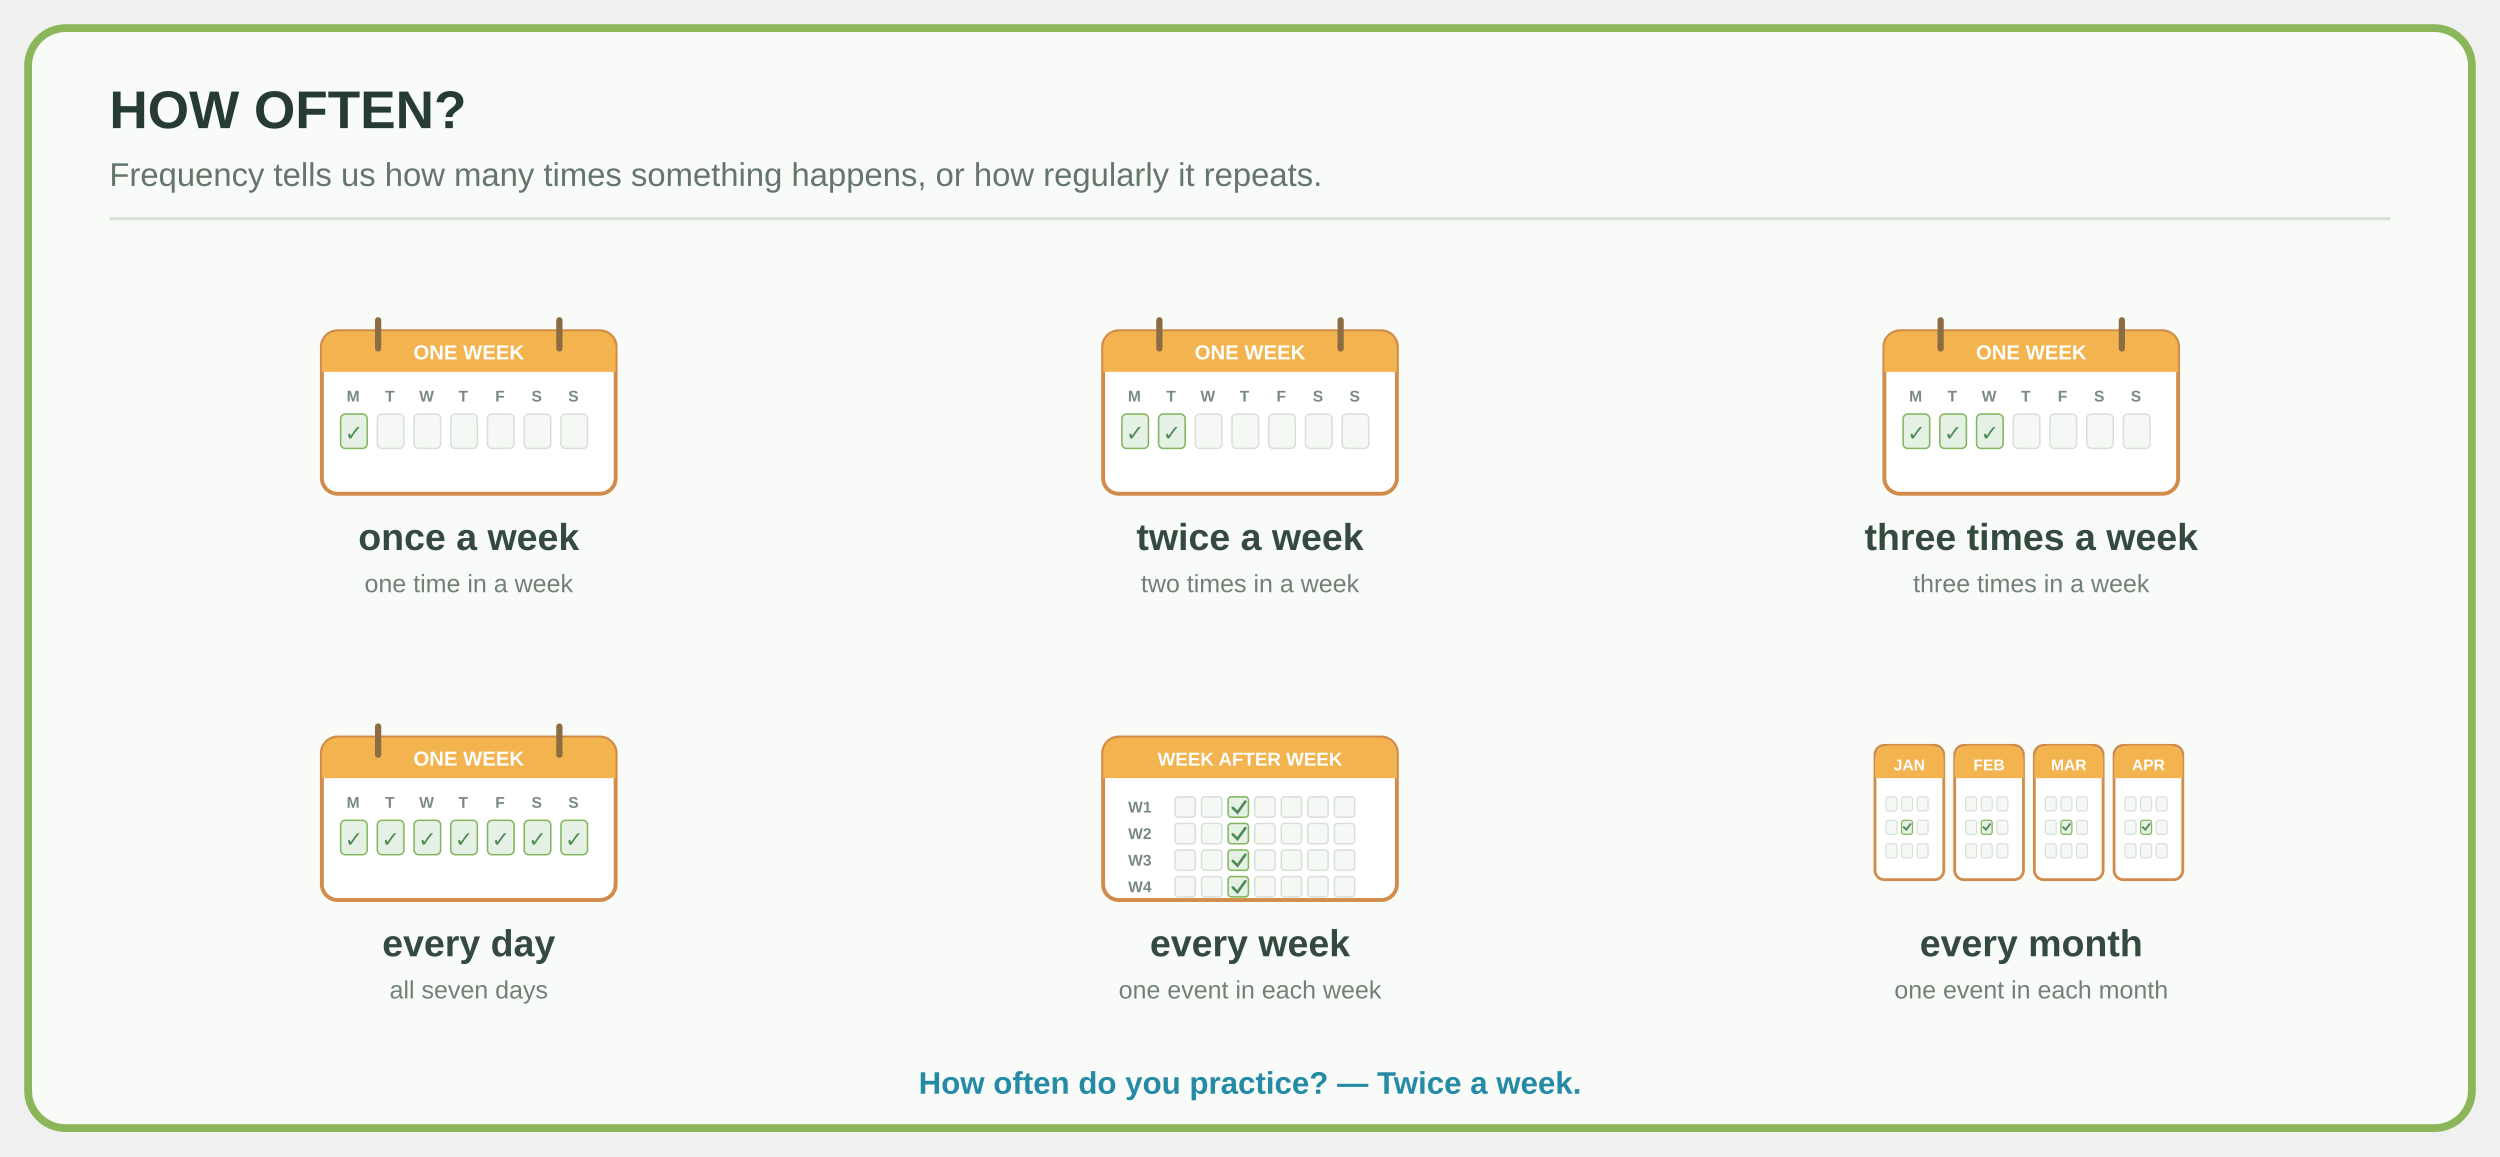
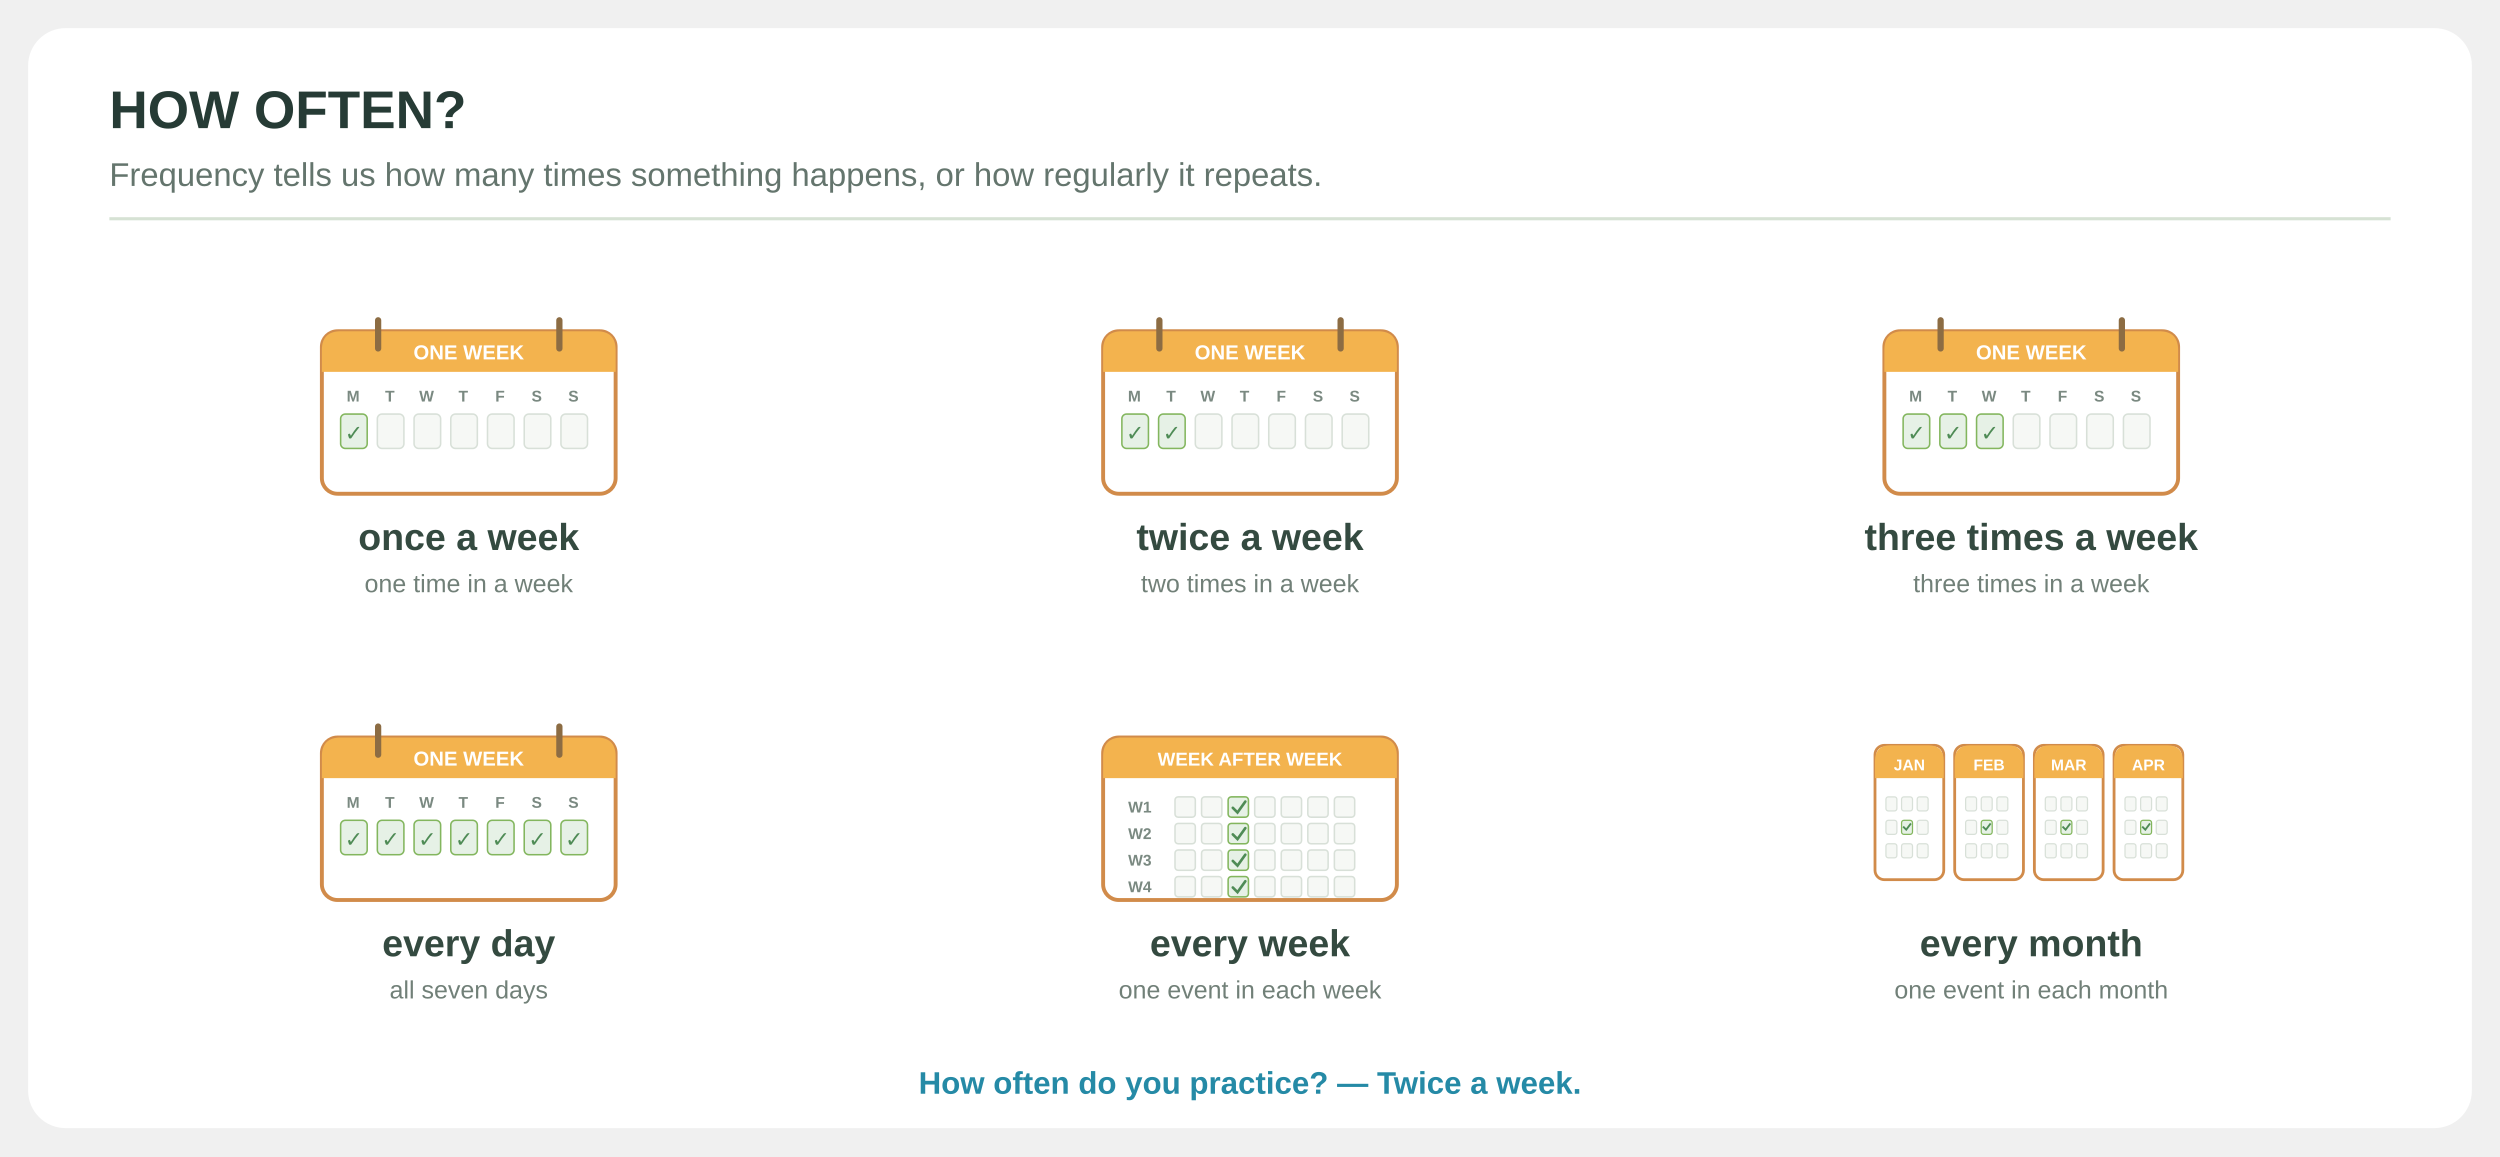
<svg xmlns="http://www.w3.org/2000/svg" viewBox="0 0 1600 740">
-   <rect x="18" y="18" width="1564" height="704" rx="24" fill="#F8FBF7" stroke="#8CB65A" stroke-width="5" />
+   <rect x="18" y="18" width="1564" height="704" rx="24" fill="#FFFFFF" stroke="none" />
  <text x="70" y="82" font-family="Arial,Helvetica,sans-serif" font-size="34" font-weight="700" fill="#263B35" text-anchor="start">HOW OFTEN?</text>
  <text x="70" y="119" font-family="Arial,Helvetica,sans-serif" font-size="21" font-weight="500" fill="#64756D" text-anchor="start">Frequency tells us how many times something happens, or how regularly it repeats.</text>
  <line x1="70" y1="140" x2="1530" y2="140" stroke="#D6E2D4" stroke-width="2" />
  <rect x="206" y="212" width="188" height="104" rx="10" fill="#FFFFFF" stroke="#D18B4A" stroke-width="2.5" />
  <path d="M206 224Q206 212 218 212H382Q394 212 394 224V238H206Z" fill="#F3B34E" />
  <path d="M242 205v18M358 205v18" stroke="#8C6C43" stroke-width="4" stroke-linecap="round" />
  <text x="300" y="230" font-family="Arial,Helvetica,sans-serif" font-size="13" font-weight="700" fill="#FFFFFF" text-anchor="middle">ONE WEEK</text>
  <text x="226" y="257" font-family="Arial,Helvetica,sans-serif" font-size="10" font-weight="600" fill="#7A8981" text-anchor="middle">M</text>
  <rect x="218" y="265" width="17" height="22" rx="3" fill="#E6F1E6" stroke="#83B65E" stroke-width="1" />
  <text x="226.5" y="282" font-family="Arial,Helvetica,sans-serif" font-size="14" font-weight="700" fill="#4E8B55" text-anchor="middle">✓</text>
  <text x="249.5" y="257" font-family="Arial,Helvetica,sans-serif" font-size="10" font-weight="600" fill="#7A8981" text-anchor="middle">T</text>
  <rect x="241.5" y="265" width="17" height="22" rx="3" fill="#F6F8F5" stroke="#D8E0D8" stroke-width="1" />
  <text x="273" y="257" font-family="Arial,Helvetica,sans-serif" font-size="10" font-weight="600" fill="#7A8981" text-anchor="middle">W</text>
  <rect x="265" y="265" width="17" height="22" rx="3" fill="#F6F8F5" stroke="#D8E0D8" stroke-width="1" />
  <text x="296.5" y="257" font-family="Arial,Helvetica,sans-serif" font-size="10" font-weight="600" fill="#7A8981" text-anchor="middle">T</text>
  <rect x="288.5" y="265" width="17" height="22" rx="3" fill="#F6F8F5" stroke="#D8E0D8" stroke-width="1" />
  <text x="320" y="257" font-family="Arial,Helvetica,sans-serif" font-size="10" font-weight="600" fill="#7A8981" text-anchor="middle">F</text>
  <rect x="312" y="265" width="17" height="22" rx="3" fill="#F6F8F5" stroke="#D8E0D8" stroke-width="1" />
  <text x="343.5" y="257" font-family="Arial,Helvetica,sans-serif" font-size="10" font-weight="600" fill="#7A8981" text-anchor="middle">S</text>
  <rect x="335.5" y="265" width="17" height="22" rx="3" fill="#F6F8F5" stroke="#D8E0D8" stroke-width="1" />
  <text x="367" y="257" font-family="Arial,Helvetica,sans-serif" font-size="10" font-weight="600" fill="#7A8981" text-anchor="middle">S</text>
  <rect x="359" y="265" width="17" height="22" rx="3" fill="#F6F8F5" stroke="#D8E0D8" stroke-width="1" />
  <text x="300" y="352" font-family="Arial,Helvetica,sans-serif" font-size="24" font-weight="700" fill="#344A40" text-anchor="middle">once a week</text>
  <text x="300" y="379" font-family="Arial,Helvetica,sans-serif" font-size="16" font-weight="500" fill="#718078" text-anchor="middle">one time in a week</text>
  <rect x="706" y="212" width="188" height="104" rx="10" fill="#FFFFFF" stroke="#D18B4A" stroke-width="2.5" />
  <path d="M706 224Q706 212 718 212H882Q894 212 894 224V238H706Z" fill="#F3B34E" />
  <path d="M742 205v18M858 205v18" stroke="#8C6C43" stroke-width="4" stroke-linecap="round" />
  <text x="800" y="230" font-family="Arial,Helvetica,sans-serif" font-size="13" font-weight="700" fill="#FFFFFF" text-anchor="middle">ONE WEEK</text>
  <text x="726" y="257" font-family="Arial,Helvetica,sans-serif" font-size="10" font-weight="600" fill="#7A8981" text-anchor="middle">M</text>
  <rect x="718" y="265" width="17" height="22" rx="3" fill="#E6F1E6" stroke="#83B65E" stroke-width="1" />
  <text x="726.5" y="282" font-family="Arial,Helvetica,sans-serif" font-size="14" font-weight="700" fill="#4E8B55" text-anchor="middle">✓</text>
  <text x="749.5" y="257" font-family="Arial,Helvetica,sans-serif" font-size="10" font-weight="600" fill="#7A8981" text-anchor="middle">T</text>
  <rect x="741.5" y="265" width="17" height="22" rx="3" fill="#E6F1E6" stroke="#83B65E" stroke-width="1" />
  <text x="750" y="282" font-family="Arial,Helvetica,sans-serif" font-size="14" font-weight="700" fill="#4E8B55" text-anchor="middle">✓</text>
  <text x="773" y="257" font-family="Arial,Helvetica,sans-serif" font-size="10" font-weight="600" fill="#7A8981" text-anchor="middle">W</text>
  <rect x="765" y="265" width="17" height="22" rx="3" fill="#F6F8F5" stroke="#D8E0D8" stroke-width="1" />
  <text x="796.5" y="257" font-family="Arial,Helvetica,sans-serif" font-size="10" font-weight="600" fill="#7A8981" text-anchor="middle">T</text>
  <rect x="788.5" y="265" width="17" height="22" rx="3" fill="#F6F8F5" stroke="#D8E0D8" stroke-width="1" />
  <text x="820" y="257" font-family="Arial,Helvetica,sans-serif" font-size="10" font-weight="600" fill="#7A8981" text-anchor="middle">F</text>
  <rect x="812" y="265" width="17" height="22" rx="3" fill="#F6F8F5" stroke="#D8E0D8" stroke-width="1" />
  <text x="843.5" y="257" font-family="Arial,Helvetica,sans-serif" font-size="10" font-weight="600" fill="#7A8981" text-anchor="middle">S</text>
  <rect x="835.5" y="265" width="17" height="22" rx="3" fill="#F6F8F5" stroke="#D8E0D8" stroke-width="1" />
  <text x="867" y="257" font-family="Arial,Helvetica,sans-serif" font-size="10" font-weight="600" fill="#7A8981" text-anchor="middle">S</text>
  <rect x="859" y="265" width="17" height="22" rx="3" fill="#F6F8F5" stroke="#D8E0D8" stroke-width="1" />
  <text x="800" y="352" font-family="Arial,Helvetica,sans-serif" font-size="24" font-weight="700" fill="#344A40" text-anchor="middle">twice a week</text>
  <text x="800" y="379" font-family="Arial,Helvetica,sans-serif" font-size="16" font-weight="500" fill="#718078" text-anchor="middle">two times in a week</text>
  <rect x="1206" y="212" width="188" height="104" rx="10" fill="#FFFFFF" stroke="#D18B4A" stroke-width="2.5" />
  <path d="M1206 224Q1206 212 1218 212H1382Q1394 212 1394 224V238H1206Z" fill="#F3B34E" />
  <path d="M1242 205v18M1358 205v18" stroke="#8C6C43" stroke-width="4" stroke-linecap="round" />
  <text x="1300" y="230" font-family="Arial,Helvetica,sans-serif" font-size="13" font-weight="700" fill="#FFFFFF" text-anchor="middle">ONE WEEK</text>
  <text x="1226" y="257" font-family="Arial,Helvetica,sans-serif" font-size="10" font-weight="600" fill="#7A8981" text-anchor="middle">M</text>
  <rect x="1218" y="265" width="17" height="22" rx="3" fill="#E6F1E6" stroke="#83B65E" stroke-width="1" />
  <text x="1226.5" y="282" font-family="Arial,Helvetica,sans-serif" font-size="14" font-weight="700" fill="#4E8B55" text-anchor="middle">✓</text>
  <text x="1249.5" y="257" font-family="Arial,Helvetica,sans-serif" font-size="10" font-weight="600" fill="#7A8981" text-anchor="middle">T</text>
  <rect x="1241.5" y="265" width="17" height="22" rx="3" fill="#E6F1E6" stroke="#83B65E" stroke-width="1" />
  <text x="1250" y="282" font-family="Arial,Helvetica,sans-serif" font-size="14" font-weight="700" fill="#4E8B55" text-anchor="middle">✓</text>
  <text x="1273" y="257" font-family="Arial,Helvetica,sans-serif" font-size="10" font-weight="600" fill="#7A8981" text-anchor="middle">W</text>
  <rect x="1265" y="265" width="17" height="22" rx="3" fill="#E6F1E6" stroke="#83B65E" stroke-width="1" />
  <text x="1273.5" y="282" font-family="Arial,Helvetica,sans-serif" font-size="14" font-weight="700" fill="#4E8B55" text-anchor="middle">✓</text>
  <text x="1296.5" y="257" font-family="Arial,Helvetica,sans-serif" font-size="10" font-weight="600" fill="#7A8981" text-anchor="middle">T</text>
  <rect x="1288.5" y="265" width="17" height="22" rx="3" fill="#F6F8F5" stroke="#D8E0D8" stroke-width="1" />
  <text x="1320" y="257" font-family="Arial,Helvetica,sans-serif" font-size="10" font-weight="600" fill="#7A8981" text-anchor="middle">F</text>
  <rect x="1312" y="265" width="17" height="22" rx="3" fill="#F6F8F5" stroke="#D8E0D8" stroke-width="1" />
  <text x="1343.5" y="257" font-family="Arial,Helvetica,sans-serif" font-size="10" font-weight="600" fill="#7A8981" text-anchor="middle">S</text>
  <rect x="1335.5" y="265" width="17" height="22" rx="3" fill="#F6F8F5" stroke="#D8E0D8" stroke-width="1" />
  <text x="1367" y="257" font-family="Arial,Helvetica,sans-serif" font-size="10" font-weight="600" fill="#7A8981" text-anchor="middle">S</text>
  <rect x="1359" y="265" width="17" height="22" rx="3" fill="#F6F8F5" stroke="#D8E0D8" stroke-width="1" />
  <text x="1300" y="352" font-family="Arial,Helvetica,sans-serif" font-size="24" font-weight="700" fill="#344A40" text-anchor="middle">three times a week</text>
  <text x="1300" y="379" font-family="Arial,Helvetica,sans-serif" font-size="16" font-weight="500" fill="#718078" text-anchor="middle">three times in a week</text>
  <rect x="206" y="472" width="188" height="104" rx="10" fill="#FFFFFF" stroke="#D18B4A" stroke-width="2.5" />
  <path d="M206 484Q206 472 218 472H382Q394 472 394 484V498H206Z" fill="#F3B34E" />
  <path d="M242 465v18M358 465v18" stroke="#8C6C43" stroke-width="4" stroke-linecap="round" />
  <text x="300" y="490" font-family="Arial,Helvetica,sans-serif" font-size="13" font-weight="700" fill="#FFFFFF" text-anchor="middle">ONE WEEK</text>
  <text x="226" y="517" font-family="Arial,Helvetica,sans-serif" font-size="10" font-weight="600" fill="#7A8981" text-anchor="middle">M</text>
  <rect x="218" y="525" width="17" height="22" rx="3" fill="#E6F1E6" stroke="#83B65E" stroke-width="1" />
  <text x="226.5" y="542" font-family="Arial,Helvetica,sans-serif" font-size="14" font-weight="700" fill="#4E8B55" text-anchor="middle">✓</text>
  <text x="249.5" y="517" font-family="Arial,Helvetica,sans-serif" font-size="10" font-weight="600" fill="#7A8981" text-anchor="middle">T</text>
  <rect x="241.5" y="525" width="17" height="22" rx="3" fill="#E6F1E6" stroke="#83B65E" stroke-width="1" />
  <text x="250" y="542" font-family="Arial,Helvetica,sans-serif" font-size="14" font-weight="700" fill="#4E8B55" text-anchor="middle">✓</text>
  <text x="273" y="517" font-family="Arial,Helvetica,sans-serif" font-size="10" font-weight="600" fill="#7A8981" text-anchor="middle">W</text>
  <rect x="265" y="525" width="17" height="22" rx="3" fill="#E6F1E6" stroke="#83B65E" stroke-width="1" />
  <text x="273.5" y="542" font-family="Arial,Helvetica,sans-serif" font-size="14" font-weight="700" fill="#4E8B55" text-anchor="middle">✓</text>
  <text x="296.5" y="517" font-family="Arial,Helvetica,sans-serif" font-size="10" font-weight="600" fill="#7A8981" text-anchor="middle">T</text>
  <rect x="288.5" y="525" width="17" height="22" rx="3" fill="#E6F1E6" stroke="#83B65E" stroke-width="1" />
  <text x="297" y="542" font-family="Arial,Helvetica,sans-serif" font-size="14" font-weight="700" fill="#4E8B55" text-anchor="middle">✓</text>
  <text x="320" y="517" font-family="Arial,Helvetica,sans-serif" font-size="10" font-weight="600" fill="#7A8981" text-anchor="middle">F</text>
  <rect x="312" y="525" width="17" height="22" rx="3" fill="#E6F1E6" stroke="#83B65E" stroke-width="1" />
  <text x="320.5" y="542" font-family="Arial,Helvetica,sans-serif" font-size="14" font-weight="700" fill="#4E8B55" text-anchor="middle">✓</text>
  <text x="343.5" y="517" font-family="Arial,Helvetica,sans-serif" font-size="10" font-weight="600" fill="#7A8981" text-anchor="middle">S</text>
  <rect x="335.5" y="525" width="17" height="22" rx="3" fill="#E6F1E6" stroke="#83B65E" stroke-width="1" />
  <text x="344" y="542" font-family="Arial,Helvetica,sans-serif" font-size="14" font-weight="700" fill="#4E8B55" text-anchor="middle">✓</text>
  <text x="367" y="517" font-family="Arial,Helvetica,sans-serif" font-size="10" font-weight="600" fill="#7A8981" text-anchor="middle">S</text>
  <rect x="359" y="525" width="17" height="22" rx="3" fill="#E6F1E6" stroke="#83B65E" stroke-width="1" />
  <text x="367.5" y="542" font-family="Arial,Helvetica,sans-serif" font-size="14" font-weight="700" fill="#4E8B55" text-anchor="middle">✓</text>
  <text x="300" y="612" font-family="Arial,Helvetica,sans-serif" font-size="24" font-weight="700" fill="#344A40" text-anchor="middle">every day</text>
  <text x="300" y="639" font-family="Arial,Helvetica,sans-serif" font-size="16" font-weight="500" fill="#718078" text-anchor="middle">all seven days</text>
  <rect x="706" y="472" width="188" height="104" rx="10" fill="#FFFFFF" stroke="#D18B4A" stroke-width="2.5" />
  <path d="M706 484Q706 472 718 472H882Q894 472 894 484V498H706Z" fill="#F3B34E" />
  <text x="800" y="490" font-family="Arial,Helvetica,sans-serif" font-size="12" font-weight="700" fill="#FFFFFF" text-anchor="middle">WEEK AFTER WEEK</text>
  <text x="722" y="520" font-family="Arial,Helvetica,sans-serif" font-size="10" font-weight="600" fill="#7A8981" text-anchor="start">W1</text>
  <rect x="752" y="510" width="13" height="13" rx="2" fill="#F6F8F5" stroke="#D8E0D8" stroke-width="1" />
  <rect x="769" y="510" width="13" height="13" rx="2" fill="#F6F8F5" stroke="#D8E0D8" stroke-width="1" />
  <rect x="786" y="510" width="13" height="13" rx="2" fill="#E6F1E6" stroke="#83B65E" stroke-width="1" />
  <path d="M789 517l3 3 5-7" fill="none" stroke="#4E8B55" stroke-width="1.7" stroke-linecap="round" />
  <rect x="803" y="510" width="13" height="13" rx="2" fill="#F6F8F5" stroke="#D8E0D8" stroke-width="1" />
  <rect x="820" y="510" width="13" height="13" rx="2" fill="#F6F8F5" stroke="#D8E0D8" stroke-width="1" />
  <rect x="837" y="510" width="13" height="13" rx="2" fill="#F6F8F5" stroke="#D8E0D8" stroke-width="1" />
  <rect x="854" y="510" width="13" height="13" rx="2" fill="#F6F8F5" stroke="#D8E0D8" stroke-width="1" />
  <text x="722" y="537" font-family="Arial,Helvetica,sans-serif" font-size="10" font-weight="600" fill="#7A8981" text-anchor="start">W2</text>
  <rect x="752" y="527" width="13" height="13" rx="2" fill="#F6F8F5" stroke="#D8E0D8" stroke-width="1" />
  <rect x="769" y="527" width="13" height="13" rx="2" fill="#F6F8F5" stroke="#D8E0D8" stroke-width="1" />
  <rect x="786" y="527" width="13" height="13" rx="2" fill="#E6F1E6" stroke="#83B65E" stroke-width="1" />
  <path d="M789 534l3 3 5-7" fill="none" stroke="#4E8B55" stroke-width="1.7" stroke-linecap="round" />
  <rect x="803" y="527" width="13" height="13" rx="2" fill="#F6F8F5" stroke="#D8E0D8" stroke-width="1" />
  <rect x="820" y="527" width="13" height="13" rx="2" fill="#F6F8F5" stroke="#D8E0D8" stroke-width="1" />
  <rect x="837" y="527" width="13" height="13" rx="2" fill="#F6F8F5" stroke="#D8E0D8" stroke-width="1" />
  <rect x="854" y="527" width="13" height="13" rx="2" fill="#F6F8F5" stroke="#D8E0D8" stroke-width="1" />
  <text x="722" y="554" font-family="Arial,Helvetica,sans-serif" font-size="10" font-weight="600" fill="#7A8981" text-anchor="start">W3</text>
  <rect x="752" y="544" width="13" height="13" rx="2" fill="#F6F8F5" stroke="#D8E0D8" stroke-width="1" />
  <rect x="769" y="544" width="13" height="13" rx="2" fill="#F6F8F5" stroke="#D8E0D8" stroke-width="1" />
  <rect x="786" y="544" width="13" height="13" rx="2" fill="#E6F1E6" stroke="#83B65E" stroke-width="1" />
  <path d="M789 551l3 3 5-7" fill="none" stroke="#4E8B55" stroke-width="1.7" stroke-linecap="round" />
  <rect x="803" y="544" width="13" height="13" rx="2" fill="#F6F8F5" stroke="#D8E0D8" stroke-width="1" />
  <rect x="820" y="544" width="13" height="13" rx="2" fill="#F6F8F5" stroke="#D8E0D8" stroke-width="1" />
  <rect x="837" y="544" width="13" height="13" rx="2" fill="#F6F8F5" stroke="#D8E0D8" stroke-width="1" />
  <rect x="854" y="544" width="13" height="13" rx="2" fill="#F6F8F5" stroke="#D8E0D8" stroke-width="1" />
  <text x="722" y="571" font-family="Arial,Helvetica,sans-serif" font-size="10" font-weight="600" fill="#7A8981" text-anchor="start">W4</text>
  <rect x="752" y="561" width="13" height="13" rx="2" fill="#F6F8F5" stroke="#D8E0D8" stroke-width="1" />
  <rect x="769" y="561" width="13" height="13" rx="2" fill="#F6F8F5" stroke="#D8E0D8" stroke-width="1" />
  <rect x="786" y="561" width="13" height="13" rx="2" fill="#E6F1E6" stroke="#83B65E" stroke-width="1" />
  <path d="M789 568l3 3 5-7" fill="none" stroke="#4E8B55" stroke-width="1.7" stroke-linecap="round" />
  <rect x="803" y="561" width="13" height="13" rx="2" fill="#F6F8F5" stroke="#D8E0D8" stroke-width="1" />
  <rect x="820" y="561" width="13" height="13" rx="2" fill="#F6F8F5" stroke="#D8E0D8" stroke-width="1" />
  <rect x="837" y="561" width="13" height="13" rx="2" fill="#F6F8F5" stroke="#D8E0D8" stroke-width="1" />
  <rect x="854" y="561" width="13" height="13" rx="2" fill="#F6F8F5" stroke="#D8E0D8" stroke-width="1" />
  <text x="800" y="612" font-family="Arial,Helvetica,sans-serif" font-size="24" font-weight="700" fill="#344A40" text-anchor="middle">every week</text>
  <text x="800" y="639" font-family="Arial,Helvetica,sans-serif" font-size="16" font-weight="500" fill="#718078" text-anchor="middle">one event in each week</text>
  <rect x="1200" y="477" width="44" height="86" rx="6" fill="#FFFFFF" stroke="#D18B4A" stroke-width="1.8" />
  <path d="M1200 487Q1200 477 1210 477H1234Q1244 477 1244 487V498H1200Z" fill="#F3B34E" />
  <text x="1222" y="493" font-family="Arial,Helvetica,sans-serif" font-size="10" font-weight="700" fill="#FFFFFF" text-anchor="middle">JAN</text>
  <rect x="1207" y="510" width="7" height="9" rx="1.5" fill="#F6F8F5" stroke="#D8E0D8" stroke-width=".8" />
  <rect x="1217" y="510" width="7" height="9" rx="1.5" fill="#F6F8F5" stroke="#D8E0D8" stroke-width=".8" />
  <rect x="1227" y="510" width="7" height="9" rx="1.5" fill="#F6F8F5" stroke="#D8E0D8" stroke-width=".8" />
  <rect x="1207" y="525" width="7" height="9" rx="1.5" fill="#F6F8F5" stroke="#D8E0D8" stroke-width=".8" />
  <rect x="1217" y="525" width="7" height="9" rx="1.5" fill="#E6F1E6" stroke="#83B65E" stroke-width=".8" />
  <path d="M1218 529l2 2 3-4" fill="none" stroke="#4E8B55" stroke-width="1.2" />
  <rect x="1227" y="525" width="7" height="9" rx="1.5" fill="#F6F8F5" stroke="#D8E0D8" stroke-width=".8" />
  <rect x="1207" y="540" width="7" height="9" rx="1.5" fill="#F6F8F5" stroke="#D8E0D8" stroke-width=".8" />
  <rect x="1217" y="540" width="7" height="9" rx="1.5" fill="#F6F8F5" stroke="#D8E0D8" stroke-width=".8" />
  <rect x="1227" y="540" width="7" height="9" rx="1.5" fill="#F6F8F5" stroke="#D8E0D8" stroke-width=".8" />
  <rect x="1251" y="477" width="44" height="86" rx="6" fill="#FFFFFF" stroke="#D18B4A" stroke-width="1.8" />
  <path d="M1251 487Q1251 477 1261 477H1285Q1295 477 1295 487V498H1251Z" fill="#F3B34E" />
  <text x="1273" y="493" font-family="Arial,Helvetica,sans-serif" font-size="10" font-weight="700" fill="#FFFFFF" text-anchor="middle">FEB</text>
  <rect x="1258" y="510" width="7" height="9" rx="1.5" fill="#F6F8F5" stroke="#D8E0D8" stroke-width=".8" />
  <rect x="1268" y="510" width="7" height="9" rx="1.5" fill="#F6F8F5" stroke="#D8E0D8" stroke-width=".8" />
  <rect x="1278" y="510" width="7" height="9" rx="1.5" fill="#F6F8F5" stroke="#D8E0D8" stroke-width=".8" />
  <rect x="1258" y="525" width="7" height="9" rx="1.5" fill="#F6F8F5" stroke="#D8E0D8" stroke-width=".8" />
  <rect x="1268" y="525" width="7" height="9" rx="1.5" fill="#E6F1E6" stroke="#83B65E" stroke-width=".8" />
  <path d="M1269 529l2 2 3-4" fill="none" stroke="#4E8B55" stroke-width="1.2" />
  <rect x="1278" y="525" width="7" height="9" rx="1.5" fill="#F6F8F5" stroke="#D8E0D8" stroke-width=".8" />
  <rect x="1258" y="540" width="7" height="9" rx="1.5" fill="#F6F8F5" stroke="#D8E0D8" stroke-width=".8" />
  <rect x="1268" y="540" width="7" height="9" rx="1.5" fill="#F6F8F5" stroke="#D8E0D8" stroke-width=".8" />
  <rect x="1278" y="540" width="7" height="9" rx="1.5" fill="#F6F8F5" stroke="#D8E0D8" stroke-width=".8" />
  <rect x="1302" y="477" width="44" height="86" rx="6" fill="#FFFFFF" stroke="#D18B4A" stroke-width="1.8" />
  <path d="M1302 487Q1302 477 1312 477H1336Q1346 477 1346 487V498H1302Z" fill="#F3B34E" />
  <text x="1324" y="493" font-family="Arial,Helvetica,sans-serif" font-size="10" font-weight="700" fill="#FFFFFF" text-anchor="middle">MAR</text>
  <rect x="1309" y="510" width="7" height="9" rx="1.5" fill="#F6F8F5" stroke="#D8E0D8" stroke-width=".8" />
  <rect x="1319" y="510" width="7" height="9" rx="1.5" fill="#F6F8F5" stroke="#D8E0D8" stroke-width=".8" />
  <rect x="1329" y="510" width="7" height="9" rx="1.5" fill="#F6F8F5" stroke="#D8E0D8" stroke-width=".8" />
  <rect x="1309" y="525" width="7" height="9" rx="1.5" fill="#F6F8F5" stroke="#D8E0D8" stroke-width=".8" />
  <rect x="1319" y="525" width="7" height="9" rx="1.5" fill="#E6F1E6" stroke="#83B65E" stroke-width=".8" />
  <path d="M1320 529l2 2 3-4" fill="none" stroke="#4E8B55" stroke-width="1.2" />
  <rect x="1329" y="525" width="7" height="9" rx="1.5" fill="#F6F8F5" stroke="#D8E0D8" stroke-width=".8" />
  <rect x="1309" y="540" width="7" height="9" rx="1.5" fill="#F6F8F5" stroke="#D8E0D8" stroke-width=".8" />
  <rect x="1319" y="540" width="7" height="9" rx="1.5" fill="#F6F8F5" stroke="#D8E0D8" stroke-width=".8" />
  <rect x="1329" y="540" width="7" height="9" rx="1.5" fill="#F6F8F5" stroke="#D8E0D8" stroke-width=".8" />
  <rect x="1353" y="477" width="44" height="86" rx="6" fill="#FFFFFF" stroke="#D18B4A" stroke-width="1.8" />
  <path d="M1353 487Q1353 477 1363 477H1387Q1397 477 1397 487V498H1353Z" fill="#F3B34E" />
  <text x="1375" y="493" font-family="Arial,Helvetica,sans-serif" font-size="10" font-weight="700" fill="#FFFFFF" text-anchor="middle">APR</text>
  <rect x="1360" y="510" width="7" height="9" rx="1.5" fill="#F6F8F5" stroke="#D8E0D8" stroke-width=".8" />
  <rect x="1370" y="510" width="7" height="9" rx="1.5" fill="#F6F8F5" stroke="#D8E0D8" stroke-width=".8" />
  <rect x="1380" y="510" width="7" height="9" rx="1.5" fill="#F6F8F5" stroke="#D8E0D8" stroke-width=".8" />
  <rect x="1360" y="525" width="7" height="9" rx="1.5" fill="#F6F8F5" stroke="#D8E0D8" stroke-width=".8" />
  <rect x="1370" y="525" width="7" height="9" rx="1.5" fill="#E6F1E6" stroke="#83B65E" stroke-width=".8" />
  <path d="M1371 529l2 2 3-4" fill="none" stroke="#4E8B55" stroke-width="1.2" />
  <rect x="1380" y="525" width="7" height="9" rx="1.5" fill="#F6F8F5" stroke="#D8E0D8" stroke-width=".8" />
  <rect x="1360" y="540" width="7" height="9" rx="1.5" fill="#F6F8F5" stroke="#D8E0D8" stroke-width=".8" />
  <rect x="1370" y="540" width="7" height="9" rx="1.5" fill="#F6F8F5" stroke="#D8E0D8" stroke-width=".8" />
  <rect x="1380" y="540" width="7" height="9" rx="1.5" fill="#F6F8F5" stroke="#D8E0D8" stroke-width=".8" />
  <text x="1300" y="612" font-family="Arial,Helvetica,sans-serif" font-size="24" font-weight="700" fill="#344A40" text-anchor="middle">every month</text>
  <text x="1300" y="639" font-family="Arial,Helvetica,sans-serif" font-size="16" font-weight="500" fill="#718078" text-anchor="middle">one event in each month</text>
  <text x="800" y="700" font-family="Arial,Helvetica,sans-serif" font-size="20" font-weight="700" fill="#258AA6" text-anchor="middle">How often do you practice?  —  Twice a week.</text>
</svg>
